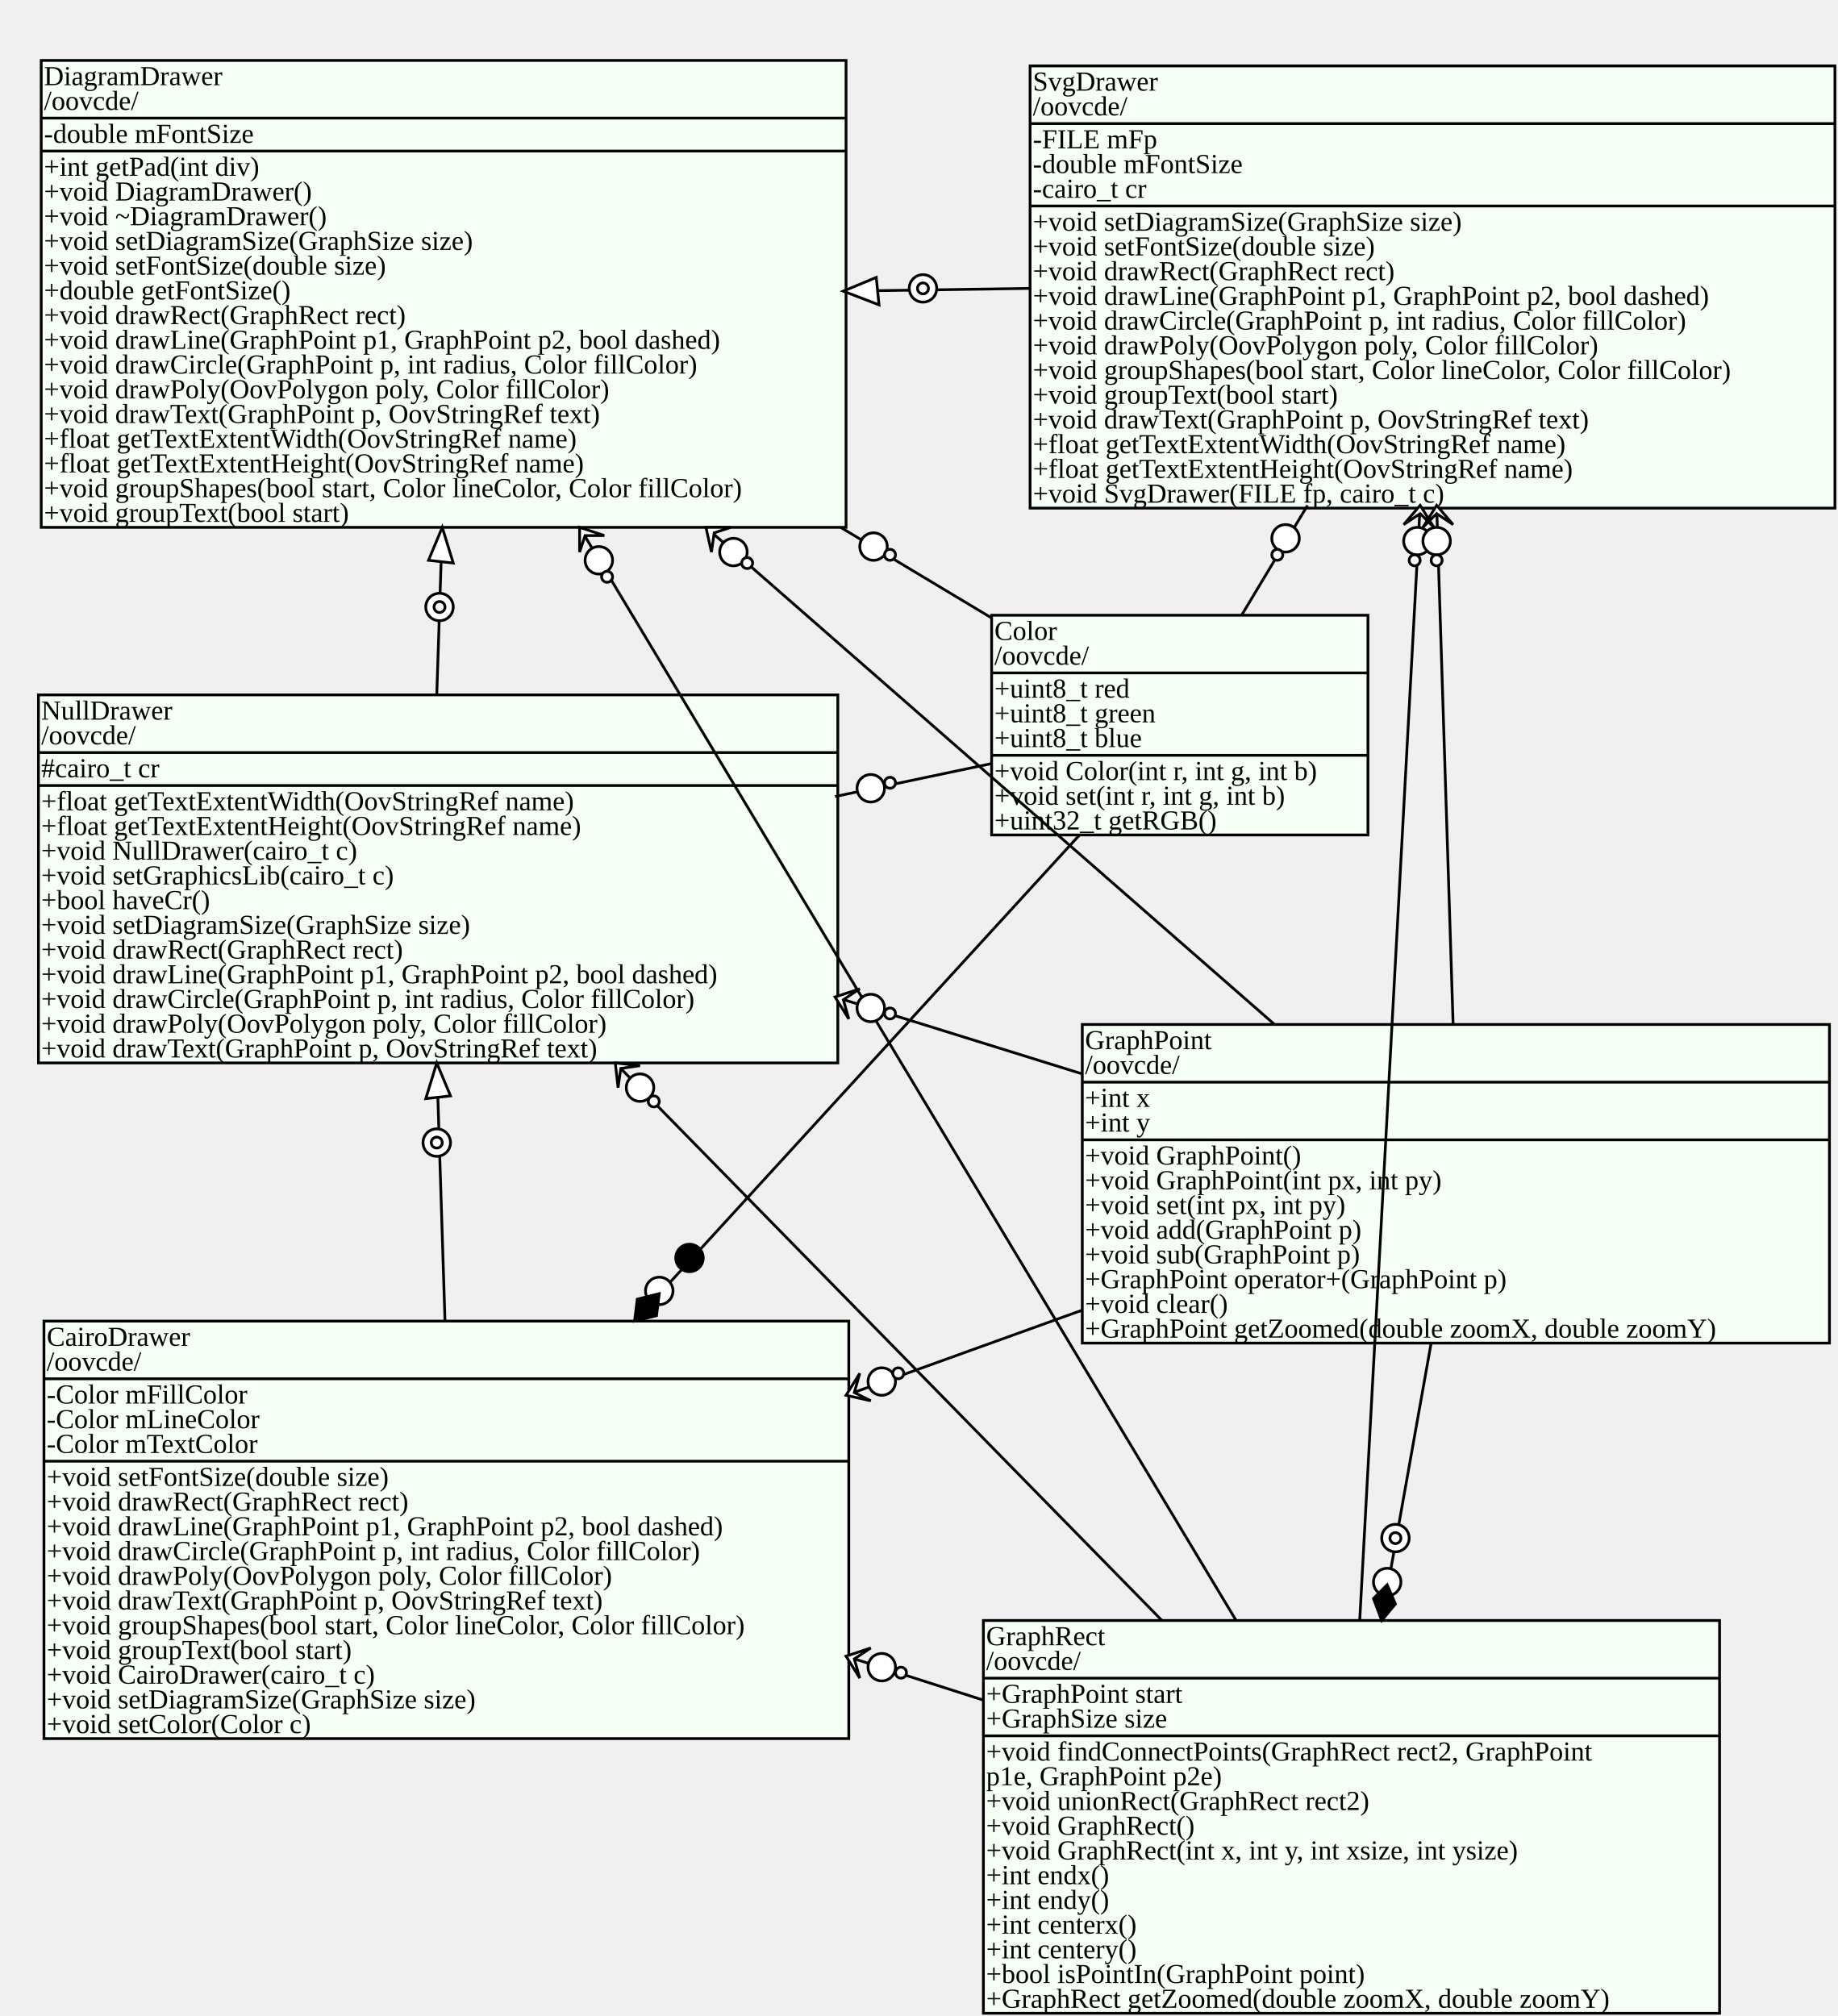
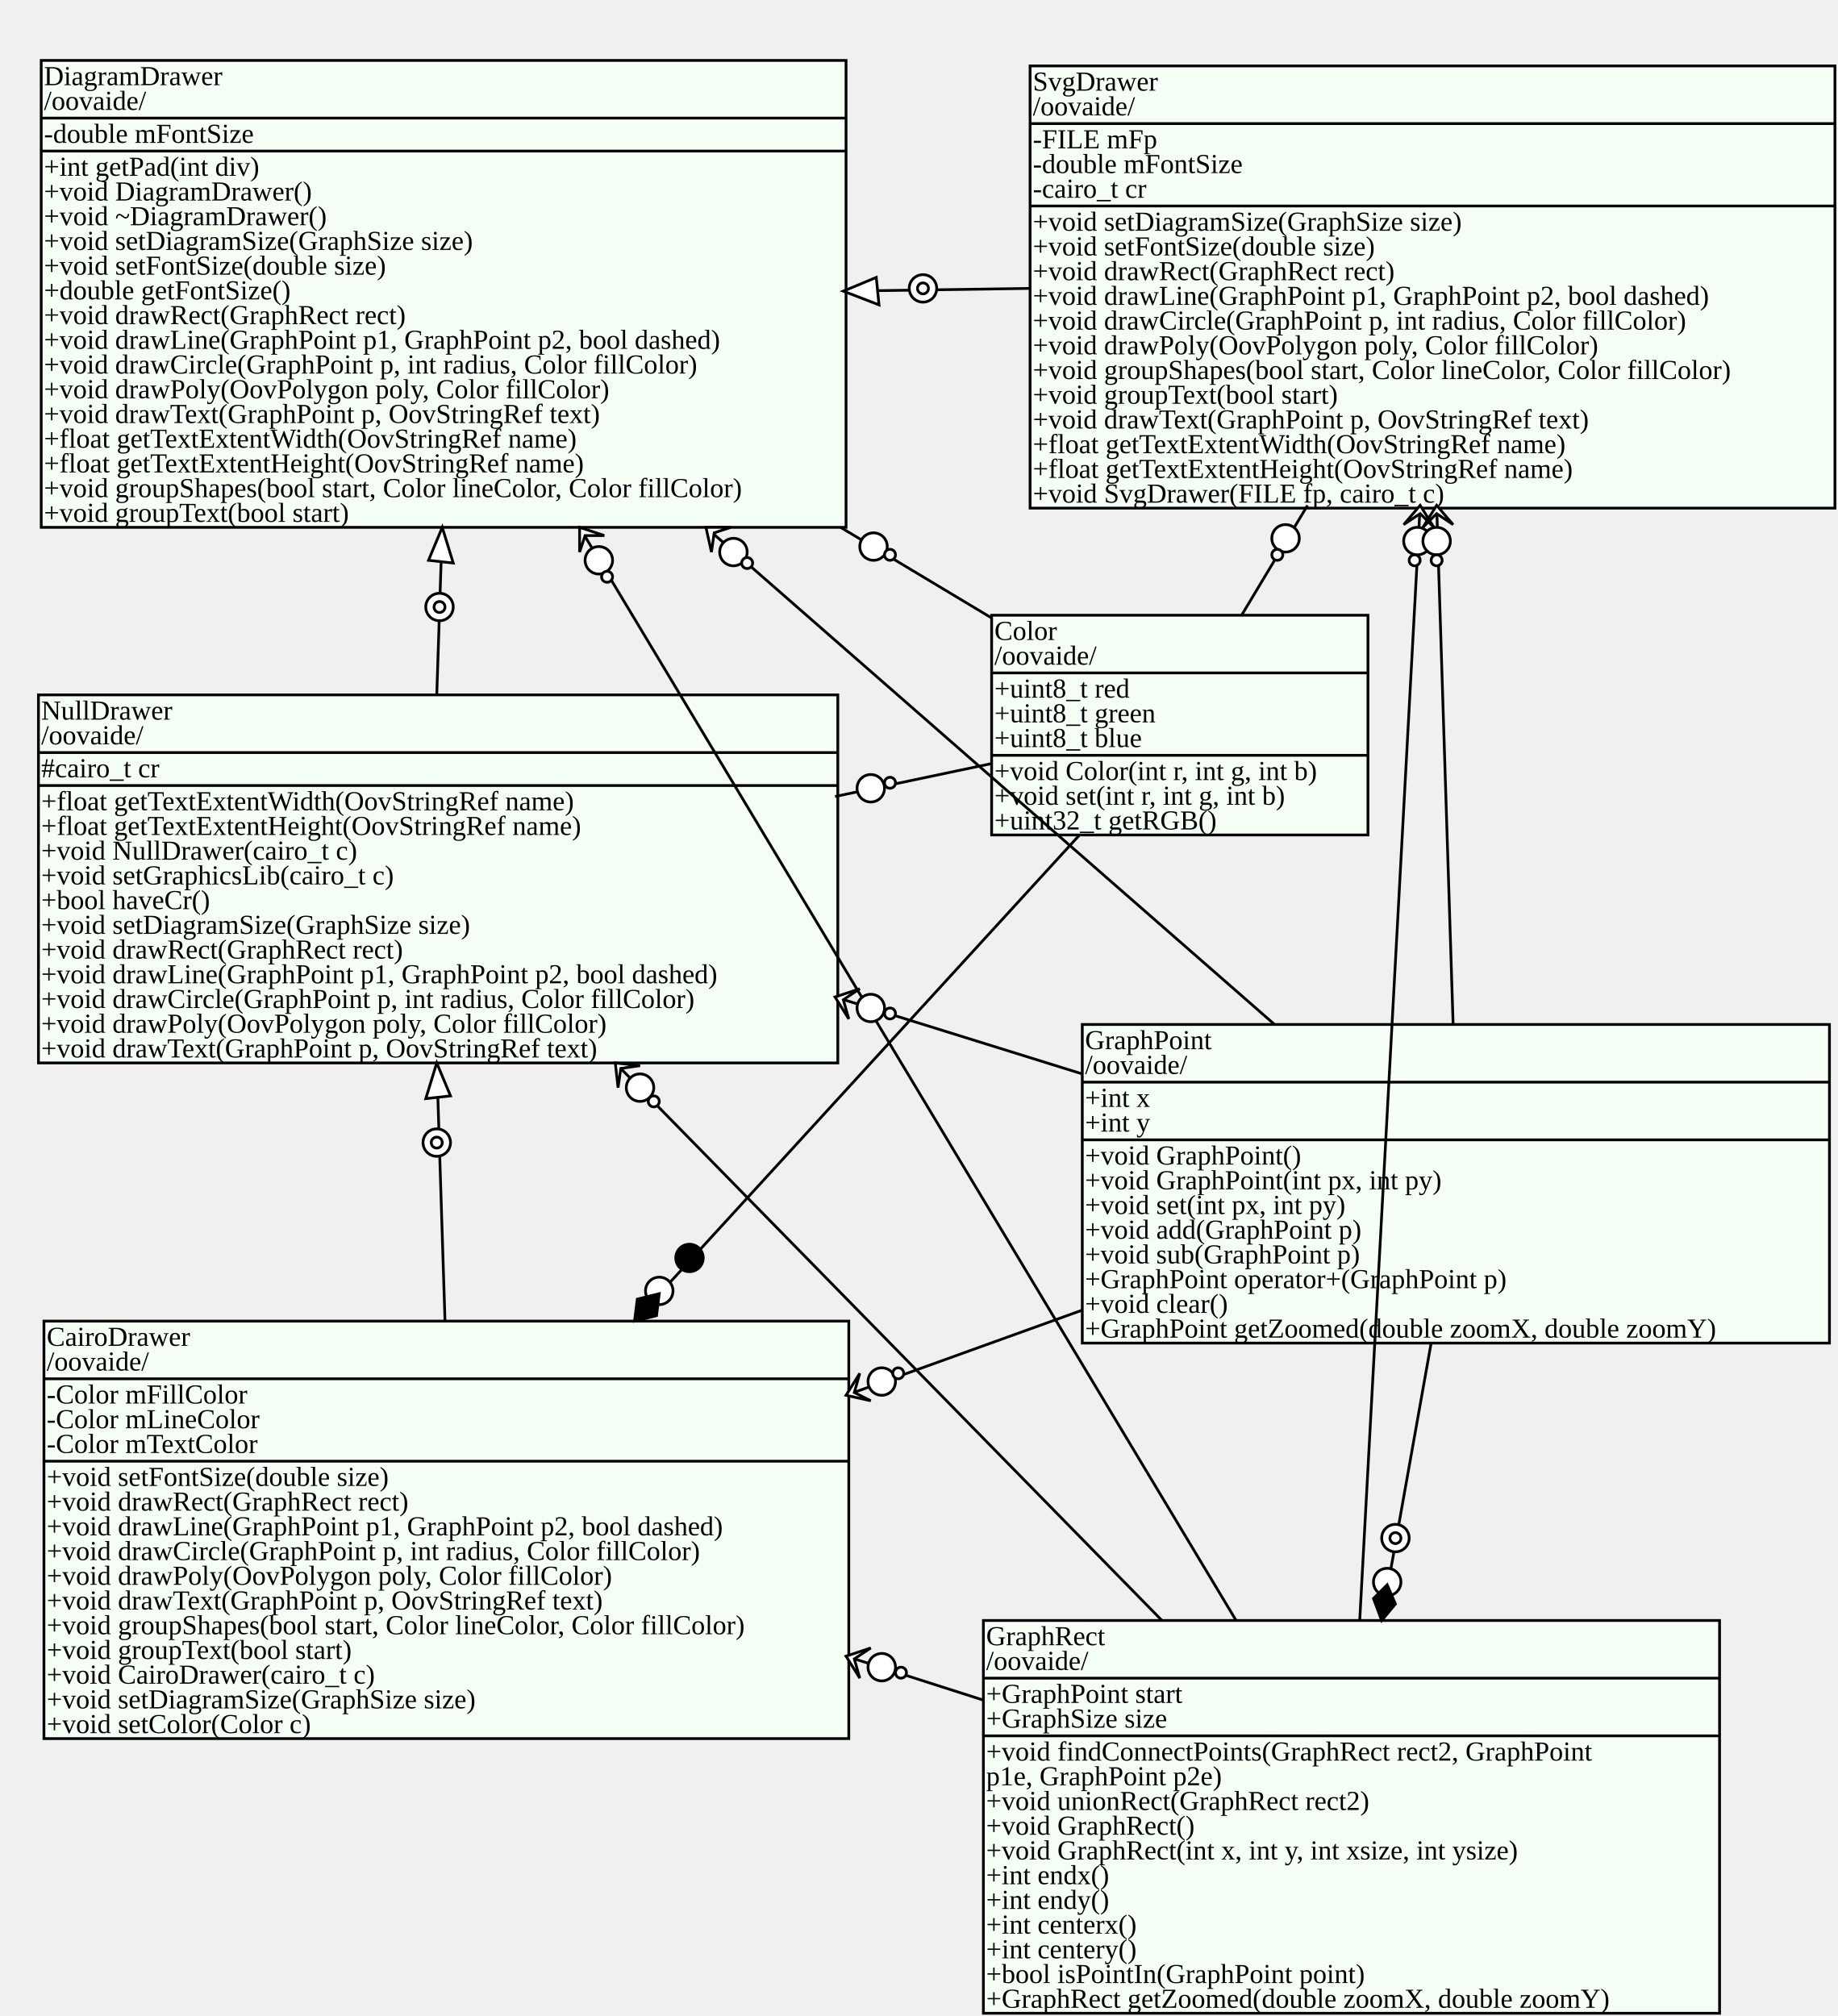
<svg xmlns="http://www.w3.org/2000/svg" version="1.1" width="669" height="734">
  <g fill="#f5fff5" stroke="#000000" style="stroke-width:1">
    <rect x="15" y="22" width="293" height="170" />
    <line x1="15" y1="43" x2="308" y2="43" />
    <line x1="15" y1="55" x2="308" y2="55" />
  </g>
  <g font-size="10" stroke="none">
    <text x="16" y="31">DiagramDrawer</text>
-     <text x="16" y="40">/oovcde/</text>
+     <text x="16" y="40">/oovaide/</text>
    <text x="16" y="52">-double mFontSize</text>
    <text x="16" y="64">+int getPad(int div)</text>
    <text x="16" y="73">+void DiagramDrawer()</text>
    <text x="16" y="82">+void ~DiagramDrawer()</text>
    <text x="16" y="91">+void setDiagramSize(GraphSize size)</text>
    <text x="16" y="100">+void setFontSize(double size)</text>
    <text x="16" y="109">+double getFontSize()</text>
    <text x="16" y="118">+void drawRect(GraphRect rect)</text>
    <text x="16" y="127">+void drawLine(GraphPoint p1, GraphPoint p2, bool dashed)</text>
    <text x="16" y="136">+void drawCircle(GraphPoint p, int radius, Color fillColor)</text>
    <text x="16" y="145">+void drawPoly(OovPolygon poly, Color fillColor)</text>
    <text x="16" y="154">+void drawText(GraphPoint p, OovStringRef text)</text>
    <text x="16" y="163">+float getTextExtentWidth(OovStringRef name)</text>
    <text x="16" y="172">+float getTextExtentHeight(OovStringRef name)</text>
    <text x="16" y="181">+void groupShapes(bool start, Color lineColor, Color fillColor)</text>
    <text x="16" y="190">+void groupText(bool start)</text>
  </g>
  <g fill="#f5fff5" stroke="#000000" style="stroke-width:1">
    <rect x="14" y="253" width="291" height="134" />
    <line x1="14" y1="274" x2="305" y2="274" />
    <line x1="14" y1="286" x2="305" y2="286" />
  </g>
  <g font-size="10" stroke="none">
    <text x="15" y="262">NullDrawer</text>
-     <text x="15" y="271">/oovcde/</text>
+     <text x="15" y="271">/oovaide/</text>
    <text x="15" y="283">#cairo_t cr</text>
    <text x="15" y="295">+float getTextExtentWidth(OovStringRef name)</text>
    <text x="15" y="304">+float getTextExtentHeight(OovStringRef name)</text>
    <text x="15" y="313">+void NullDrawer(cairo_t c)</text>
    <text x="15" y="322">+void setGraphicsLib(cairo_t c)</text>
    <text x="15" y="331">+bool haveCr()</text>
    <text x="15" y="340">+void setDiagramSize(GraphSize size)</text>
    <text x="15" y="349">+void drawRect(GraphRect rect)</text>
    <text x="15" y="358">+void drawLine(GraphPoint p1, GraphPoint p2, bool dashed)</text>
    <text x="15" y="367">+void drawCircle(GraphPoint p, int radius, Color fillColor)</text>
    <text x="15" y="376">+void drawPoly(OovPolygon poly, Color fillColor)</text>
    <text x="15" y="385">+void drawText(GraphPoint p, OovStringRef text)</text>
  </g>
  <g fill="#f5fff5" stroke="#000000" style="stroke-width:1">
    <rect x="375" y="24" width="293" height="161" />
    <line x1="375" y1="45" x2="668" y2="45" />
    <line x1="375" y1="75" x2="668" y2="75" />
  </g>
  <g font-size="10" stroke="none">
    <text x="376" y="33">SvgDrawer</text>
-     <text x="376" y="42">/oovcde/</text>
+     <text x="376" y="42">/oovaide/</text>
    <text x="376" y="54">-FILE mFp</text>
    <text x="376" y="63">-double mFontSize</text>
    <text x="376" y="72">-cairo_t cr</text>
    <text x="376" y="84">+void setDiagramSize(GraphSize size)</text>
    <text x="376" y="93">+void setFontSize(double size)</text>
    <text x="376" y="102">+void drawRect(GraphRect rect)</text>
    <text x="376" y="111">+void drawLine(GraphPoint p1, GraphPoint p2, bool dashed)</text>
    <text x="376" y="120">+void drawCircle(GraphPoint p, int radius, Color fillColor)</text>
    <text x="376" y="129">+void drawPoly(OovPolygon poly, Color fillColor)</text>
    <text x="376" y="138">+void groupShapes(bool start, Color lineColor, Color fillColor)</text>
    <text x="376" y="147">+void groupText(bool start)</text>
    <text x="376" y="156">+void drawText(GraphPoint p, OovStringRef text)</text>
    <text x="376" y="165">+float getTextExtentWidth(OovStringRef name)</text>
    <text x="376" y="174">+float getTextExtentHeight(OovStringRef name)</text>
    <text x="376" y="183">+void SvgDrawer(FILE fp, cairo_t c)</text>
  </g>
  <g fill="#f5fff5" stroke="#000000" style="stroke-width:1">
    <rect x="16" y="481" width="293" height="152" />
    <line x1="16" y1="502" x2="309" y2="502" />
    <line x1="16" y1="532" x2="309" y2="532" />
  </g>
  <g font-size="10" stroke="none">
    <text x="17" y="490">CairoDrawer</text>
-     <text x="17" y="499">/oovcde/</text>
+     <text x="17" y="499">/oovaide/</text>
    <text x="17" y="511">-Color mFillColor</text>
    <text x="17" y="520">-Color mLineColor</text>
    <text x="17" y="529">-Color mTextColor</text>
    <text x="17" y="541">+void setFontSize(double size)</text>
    <text x="17" y="550">+void drawRect(GraphRect rect)</text>
    <text x="17" y="559">+void drawLine(GraphPoint p1, GraphPoint p2, bool dashed)</text>
    <text x="17" y="568">+void drawCircle(GraphPoint p, int radius, Color fillColor)</text>
    <text x="17" y="577">+void drawPoly(OovPolygon poly, Color fillColor)</text>
    <text x="17" y="586">+void drawText(GraphPoint p, OovStringRef text)</text>
    <text x="17" y="595">+void groupShapes(bool start, Color lineColor, Color fillColor)</text>
    <text x="17" y="604">+void groupText(bool start)</text>
    <text x="17" y="613">+void CairoDrawer(cairo_t c)</text>
    <text x="17" y="622">+void setDiagramSize(GraphSize size)</text>
    <text x="17" y="631">+void setColor(Color c)</text>
  </g>
  <g fill="#f5fff5" stroke="#000000" style="stroke-width:1">
    <rect x="358" y="590" width="268" height="143" />
    <line x1="358" y1="611" x2="626" y2="611" />
    <line x1="358" y1="632" x2="626" y2="632" />
  </g>
  <g font-size="10" stroke="none">
    <text x="359" y="599">GraphRect</text>
-     <text x="359" y="608">/oovcde/</text>
+     <text x="359" y="608">/oovaide/</text>
    <text x="359" y="620">+GraphPoint start</text>
    <text x="359" y="629">+GraphSize size</text>
    <text x="359" y="641">+void findConnectPoints(GraphRect rect2, GraphPoint </text>
    <text x="359" y="650">   p1e, GraphPoint p2e)</text>
    <text x="359" y="659">+void unionRect(GraphRect rect2)</text>
    <text x="359" y="668">+void GraphRect()</text>
    <text x="359" y="677">+void GraphRect(int x, int y, int xsize, int ysize)</text>
    <text x="359" y="686">+int endx()</text>
    <text x="359" y="695">+int endy()</text>
    <text x="359" y="704">+int centerx()</text>
    <text x="359" y="713">+int centery()</text>
    <text x="359" y="722">+bool isPointIn(GraphPoint point)</text>
    <text x="359" y="731">+GraphRect getZoomed(double zoomX, double zoomY)</text>
  </g>
  <g fill="#f5fff5" stroke="#000000" style="stroke-width:1">
    <rect x="394" y="373" width="272" height="116" />
    <line x1="394" y1="394" x2="666" y2="394" />
    <line x1="394" y1="415" x2="666" y2="415" />
  </g>
  <g font-size="10" stroke="none">
    <text x="395" y="382">GraphPoint</text>
-     <text x="395" y="391">/oovcde/</text>
+     <text x="395" y="391">/oovaide/</text>
    <text x="395" y="403">+int x</text>
    <text x="395" y="412">+int y</text>
    <text x="395" y="424">+void GraphPoint()</text>
    <text x="395" y="433">+void GraphPoint(int px, int py)</text>
    <text x="395" y="442">+void set(int px, int py)</text>
    <text x="395" y="451">+void add(GraphPoint p)</text>
    <text x="395" y="460">+void sub(GraphPoint p)</text>
    <text x="395" y="469">+GraphPoint operator+(GraphPoint p)</text>
    <text x="395" y="478">+void clear()</text>
    <text x="395" y="487">+GraphPoint getZoomed(double zoomX, double zoomY)</text>
  </g>
  <g fill="#f5fff5" stroke="#000000" style="stroke-width:1">
    <rect x="361" y="224" width="137" height="80" />
    <line x1="361" y1="245" x2="498" y2="245" />
    <line x1="361" y1="275" x2="498" y2="275" />
  </g>
  <g font-size="10" stroke="none">
    <text x="362" y="233">Color</text>
-     <text x="362" y="242">/oovcde/</text>
+     <text x="362" y="242">/oovaide/</text>
    <text x="362" y="254">+uint8_t red</text>
    <text x="362" y="263">+uint8_t green</text>
    <text x="362" y="272">+uint8_t blue</text>
    <text x="362" y="284">+void Color(int r, int g, int b)</text>
    <text x="362" y="293">+void set(int r, int g, int b)</text>
    <text x="362" y="302">+uint32_t getRGB()</text>
  </g>
  <g fill="#f5f5ff" stroke="#000000" style="stroke-width:1">
    <line x1="161" y1="192" x2="159" y2="253" />
    <circle cx="160" cy="221" r="5" style="fill:#ffffff" />
    <circle cx="160" cy="221" r="2" style="fill:#ffffff" />
    <polygon points="161,192 156,204 165,205 161,192 " style="fill:#ffffff" />
    <line x1="307" y1="106" x2="375" y2="105" />
    <circle cx="336" cy="105" r="5" style="fill:#ffffff" />
    <circle cx="336" cy="105" r="2" style="fill:#ffffff" />
    <polygon points="307,106 320,111 319,101 307,106 " style="fill:#ffffff" />
    <line x1="211" y1="192" x2="450" y2="590" />
    <polygon points="211,192 211,201 213,195 220,195 211,192 " style="fill:#ffffff" />
    <circle cx="218" cy="204" r="5" style="fill:#ffffff" />
    <circle cx="221" cy="210" r="2" style="fill:#ffffff" />
    <line x1="257" y1="192" x2="464" y2="373" />
    <polygon points="257,192 259,201 260,194 266,192 257,192 " style="fill:#ffffff" />
    <circle cx="267" cy="201" r="5" style="fill:#ffffff" />
    <circle cx="272" cy="205" r="2" style="fill:#ffffff" />
    <line x1="306" y1="192" x2="361" y2="225" />
    <circle cx="318" cy="199" r="5" style="fill:#ffffff" />
    <circle cx="324" cy="202" r="2" style="fill:#ffffff" />
    <line x1="159" y1="387" x2="162" y2="481" />
    <circle cx="159" cy="416" r="5" style="fill:#ffffff" />
    <circle cx="159" cy="416" r="2" style="fill:#ffffff" />
    <polygon points="159,387 155,400 164,399 159,387 " style="fill:#ffffff" />
    <line x1="224" y1="387" x2="423" y2="590" />
    <polygon points="224,387 225,396 226,389 233,388 224,387 " style="fill:#ffffff" />
    <circle cx="233" cy="396" r="5" style="fill:#ffffff" />
    <circle cx="238" cy="401" r="2" style="fill:#ffffff" />
    <line x1="304" y1="363" x2="394" y2="391" />
    <polygon points="304,363 309,371 307,364 313,360 304,363 " style="fill:#ffffff" />
    <circle cx="317" cy="367" r="5" style="fill:#ffffff" />
    <circle cx="324" cy="369" r="2" style="fill:#ffffff" />
    <line x1="304" y1="290" x2="361" y2="278" />
    <circle cx="317" cy="287" r="5" style="fill:#ffffff" />
    <circle cx="324" cy="285" r="2" style="fill:#ffffff" />
    <line x1="517" y1="184" x2="495" y2="590" />
    <polygon points="517,184 511,191 517,187 522,192 517,184 " style="fill:#ffffff" />
    <circle cx="516" cy="197" r="5" style="fill:#ffffff" />
    <circle cx="515" cy="204" r="2" style="fill:#ffffff" />
    <line x1="523" y1="184" x2="529" y2="373" />
    <polygon points="523,184 518,192 523,187 529,191 523,184 " style="fill:#ffffff" />
    <circle cx="523" cy="197" r="5" style="fill:#ffffff" />
    <circle cx="523" cy="204" r="2" style="fill:#ffffff" />
    <line x1="476" y1="184" x2="452" y2="224" />
    <circle cx="468" cy="196" r="5" style="fill:#ffffff" />
    <circle cx="465" cy="202" r="2" style="fill:#ffffff" />
    <line x1="308" y1="603" x2="358" y2="619" />
    <polygon points="308,603 313,611 311,604 317,600 308,603 " style="fill:#ffffff" />
    <circle cx="321" cy="607" r="5" style="fill:#ffffff" />
    <circle cx="328" cy="609" r="2" style="fill:#ffffff" />
    <line x1="308" y1="508" x2="394" y2="477" />
    <polygon points="308,508 317,510 311,507 313,500 308,508 " style="fill:#ffffff" />
    <circle cx="321" cy="503" r="5" style="fill:#ffffff" />
    <circle cx="327" cy="500" r="2" style="fill:#ffffff" />
    <line x1="231" y1="481" x2="393" y2="304" />
    <circle cx="240" cy="470" r="5" style="fill:#ffffff" />
    <circle cx="251" cy="458" r="5" style="fill:#000000" />
    <circle cx="251" cy="458" r="2" style="fill:#000000" />
    <polygon points="231,481 239,479 240,471 232,473 231,481 " style="fill:#000000" />
    <line x1="503" y1="590" x2="521" y2="489" />
    <circle cx="505" cy="576" r="5" style="fill:#ffffff" />
    <circle cx="508" cy="560" r="5" style="fill:#ffffff" />
    <circle cx="508" cy="560" r="2" style="fill:#ffffff" />
    <polygon points="503,590 508,584 505,577 500,582 503,590 " style="fill:#000000" />
  </g>
</svg>
